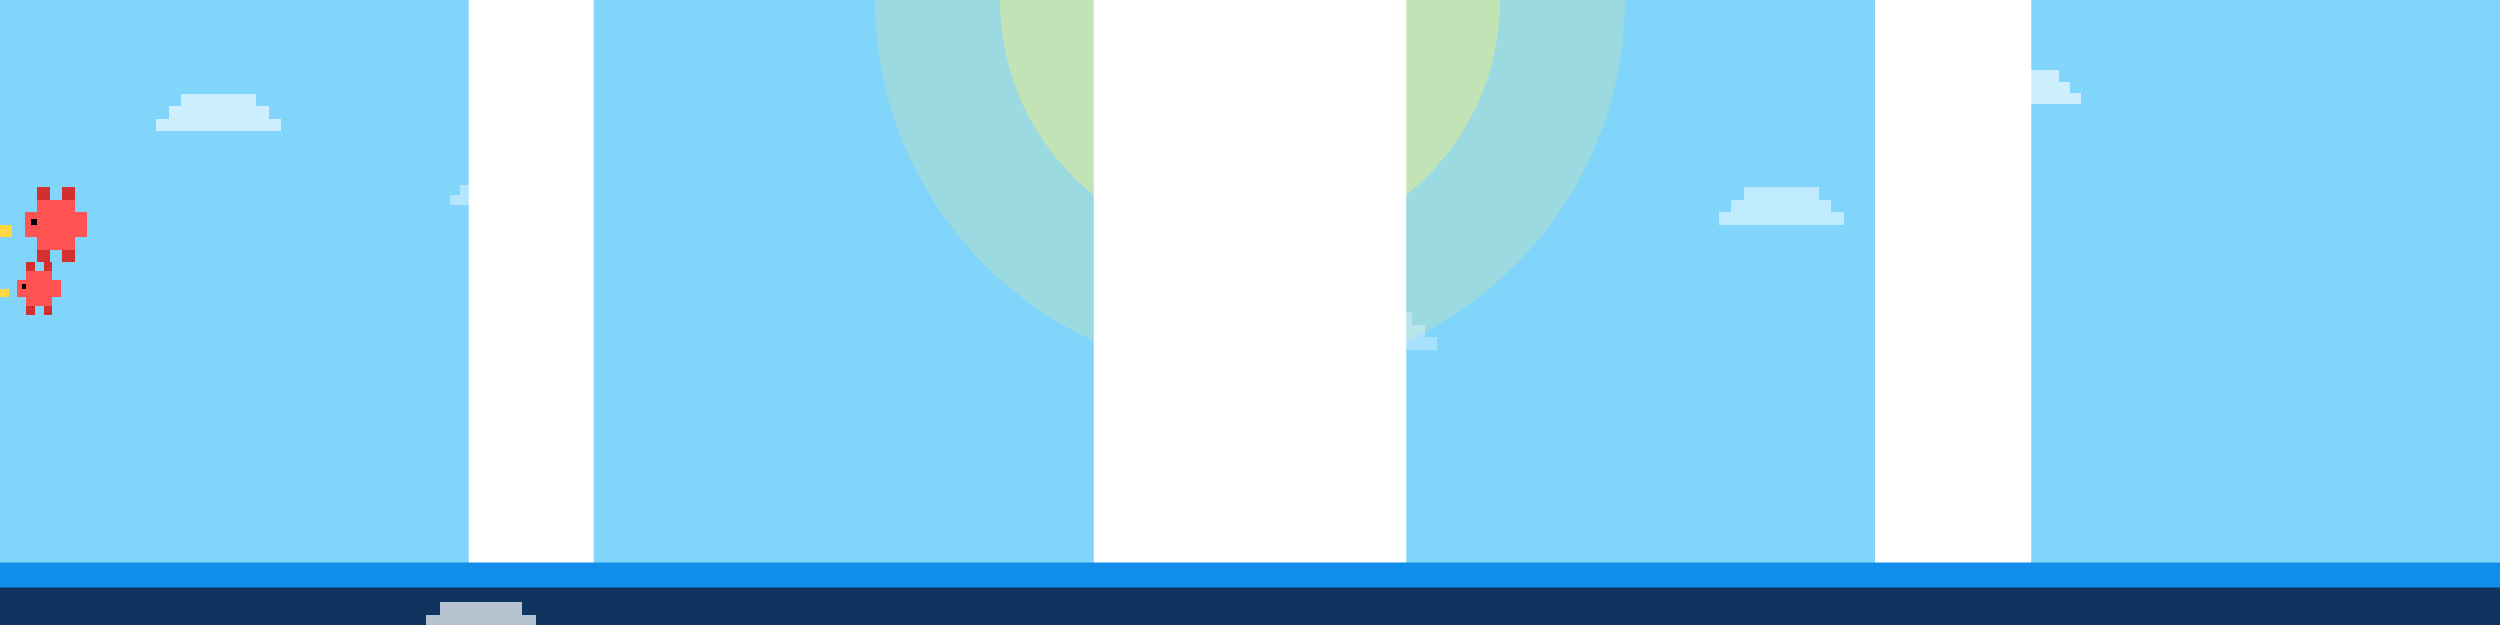
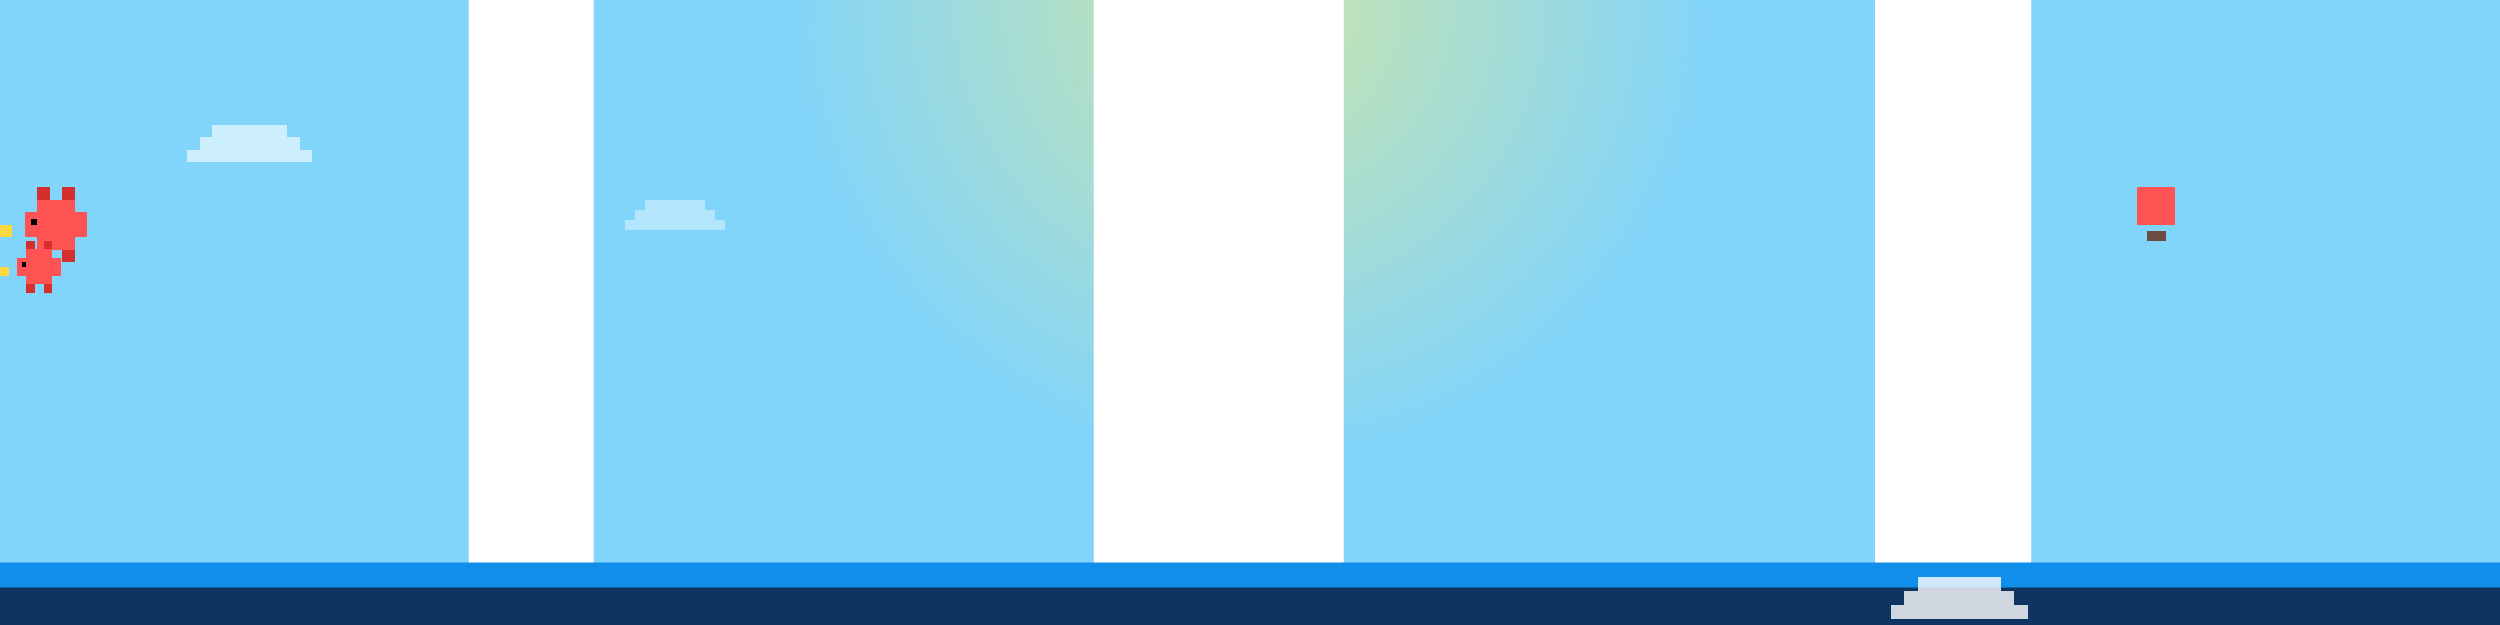
<svg xmlns="http://www.w3.org/2000/svg" fill="none" viewBox="0 0 800 200" width="800" height="200">
  <defs>
    <style>
      /*  */
-       .pixel-art { shape-rendering: crispEdges; }
-       @keyframes flyLeft { 0% { transform: translateX(850px); } 100% { transform: translateX(-150px); } }
-       @keyframes flyRight { 0% { transform: translateX(-150px) scaleX(-1); } 100% { transform: translateX(850px) scaleX(-1); } }
+       .pixel { shape-rendering: crispEdges; }
+       
+       /* Animasi Burung */
+       @keyframes flyL { 0% { transform: translateX(850px); } 100% { transform: translateX(-150px); } }
+       @keyframes flyR { 0% { transform: translateX(-150px) scaleX(-1); } 100% { transform: translateX(850px) scaleX(-1); } }
      @keyframes glide { 0%, 100% { transform: translateY(0); } 50% { transform: translateY(-8px); } }
-       @keyframes sunGlow { 0%, 100% { opacity: 0.4; transform: scale(1); } 50% { opacity: 0.6; transform: scale(1.05); } }
-       @keyframes shimmerSky { 0%, 100% { transform: skewX(-15deg) translateX(0); opacity: 0.1; } 50% { transform: skewX(-15deg) translateX(20px); opacity: 0.2; } }
-       @keyframes cloudDrift { 0% { transform: translateX(0); } 100% { transform: translateX(-60px); } }
      
-       .bird-container-1 { animation: flyLeft 14s linear infinite; }
-       .bird-container-2 { animation: flyRight 20s linear infinite; }
-       .bird-glide { animation: glide 3s ease-in-out infinite; }
-       .sun-main { animation: sunGlow 4s ease-in-out infinite; transform-origin: top center; }
-       .sun-ray { animation: shimmerSky 5s ease-in-out infinite alternate; fill: #ffffff; }
-       .cloud-move { animation: cloudDrift 25s linear infinite alternate; }
+       /* Animasi Cuaca &amp; Cahaya */
+       @keyframes sunPulse { 0%, 100% { opacity: 0.5; } 50% { opacity: 0.8; } }
+       @keyframes shimmer { 0%, 100% { transform: skewX(-15deg) translateX(0); opacity: 0.1; } 50% { transform: skewX(-15deg) translateX(20px); opacity: 0.25; } }
+       @keyframes drift { 0% { transform: translateX(0); } 100% { transform: translateX(-60px); } }
+       @keyframes balloon { 0%, 100% { transform: translateY(0) rotate(-2deg); } 50% { transform: translateY(-12px) rotate(2deg); } }
+ 
+       .b1 { animation: flyL 15s linear infinite; }
+       .b2 { animation: flyR 20s linear infinite; }
+       .glide { animation: glide 3s ease-in-out infinite; }
+       .rays { animation: shimmer 5s ease-in-out infinite alternate; fill: #ffffff; }
+       .clouds { animation: drift 25s linear infinite alternate; }
+       .hot-air { animation: balloon 6s ease-in-out infinite; }
      /*  */
    </style>
-     <g id="bird-red" class="pixel-art">
+     <radialGradient id="sunGlow" cx="50%" cy="50%" r="50%">
+       <stop offset="0%" stop-color="#FFF176" stop-opacity="0.6" />
+       <stop offset="100%" stop-color="#FFF176" stop-opacity="0" />
+     </radialGradient>
+     <g id="bird" class="pixel">
      <path fill="#FF5252" d="M12 4h12v4h-12zM8 8h20v8h-20zM12 16h12v4h-12z" />
      <path fill="#D32F2F" d="M12 0h4v4h-4zM20 0h4v4h-4zM12 20h4v4h-4zM20 20h4v4h-4z" />
      <path fill="#000" d="M10 10h2v2h-2z" />
      <path fill="#FFD740" d="M0 12h4v4h-4z" />
    </g>
-     <g id="cloud-pixel" class="pixel-art">
+     <g id="cloud" class="pixel">
      <rect x="8" y="0" width="24" height="4" fill="#fff" />
      <rect x="4" y="4" width="32" height="8" fill="#fff" />
      <rect x="0" y="8" width="40" height="4" fill="#fff" />
    </g>
  </defs>
  <rect width="100%" height="100%" fill="#81D4FA" />
  <g transform="translate(400, 0)">
-     <circle r="120" fill="#FFF176" opacity="0.2" class="sun-main" />
-     <circle r="80" fill="#FFF176" opacity="0.4" class="sun-main" style="animation-delay: -1s" />
-     <path d="M-50 0 A 50 50 0 0 1 50 0 L -50 0 Z" fill="#FFFF00" class="pixel-art" />
+     <rect x="-150" y="-150" width="300" height="300" fill="url(#sunGlow)" style="animation: sunPulse 4s ease-in-out infinite" />
+     <path d="M-50 0 A 50 50 0 0 1 50 0 L -50 0 Z" fill="#FFFF00" class="pixel" />
  </g>
-   <rect x="150" y="-20" width="40" height="300" class="sun-ray" />
-   <rect x="350" y="-20" width="100" height="300" class="sun-ray" style="animation-delay: 2s" />
-   <rect x="600" y="-20" width="50" height="300" class="sun-ray" style="animation-delay: 1s" />
-   <g class="cloud-move">
-     <use href="#cloud-pixel" x="50" y="30" opacity="0.6" />
-     <use href="#cloud-pixel" x="180" y="70" opacity="0.4" transform="scale(0.8)" />
-     <use href="#cloud-pixel" x="320" y="40" opacity="0.7" transform="scale(1.2)" />
-     <use href="#cloud-pixel" x="550" y="60" opacity="0.5" />
-     <use href="#cloud-pixel" x="700" y="25" opacity="0.6" transform="scale(0.9)" />
-     <use href="#cloud-pixel" x="420" y="100" opacity="0.3" />
+   <rect x="150" y="-20" width="40" height="300" class="rays" />
+   <rect x="350" y="-20" width="80" height="300" class="rays" style="animation-delay: 2s" />
+   <rect x="600" y="-20" width="50" height="300" class="rays" style="animation-delay: 1s" />
+   <g class="clouds">
+     <use href="#cloud" x="60" y="40" opacity="0.6" />
+     <use href="#cloud" x="250" y="80" opacity="0.4" transform="scale(0.8)" />
+     <use href="#cloud" x="600" y="30" opacity="0.7" />
+   </g>
+   <g transform="translate(680, 60)" class="hot-air">
+     <rect x="4" y="0" width="12" height="12" fill="#FF5252" class="pixel" />
+     <rect x="7" y="14" width="6" height="3" fill="#6d4c41" class="pixel" />
  </g>
  <rect x="0" y="180" width="800" height="25" fill="#118EEA" />
-   <rect x="0" y="188" width="800" height="20" fill="#0f3460" />
-   <use href="#cloud-pixel" x="-10" y="170" transform="scale(1.3)" opacity="0.9" />
-   <use href="#cloud-pixel" x="120" y="175" transform="scale(1.1)" opacity="0.7" />
-   <use href="#cloud-pixel" x="280" y="168" transform="scale(1.5)" opacity="0.8" />
-   <use href="#cloud-pixel" x="450" y="172" transform="scale(1.2)" opacity="0.6" />
-   <use href="#cloud-pixel" x="620" y="175" transform="scale(1.4)" opacity="0.8" />
-   <use href="#cloud-pixel" x="750" y="168" transform="scale(1.1)" opacity="0.9" />
-   <g class="bird-container-1">
-     <g class="bird-glide">
-       <use href="#bird-red" x="0" y="60" />
+   <rect x="0" y="188" width="800" height="25" fill="#0f3460" />
+   <use href="#cloud" x="10" y="170" transform="scale(1.3)" opacity="0.9" />
+   <use href="#cloud" x="300" y="175" transform="scale(1.4)" opacity="0.7" />
+   <use href="#cloud" x="550" y="168" transform="scale(1.1)" opacity="0.8" />
+   <g class="b1">
+     <g class="glide">
+       <use href="#bird" x="0" y="60" />
    </g>
  </g>
-   <g class="bird-container-2" style="animation-duration: 22s;">
-     <g class="bird-glide" style="animation-delay: 1s;">
-       <use href="#bird-red" x="0" y="120" transform="scale(0.7)" />
+   <g class="b2" style="animation-duration: 25s;">
+     <g class="glide">
+       <use href="#bird" x="0" y="110" transform="scale(0.7)" />
    </g>
  </g>
</svg>
